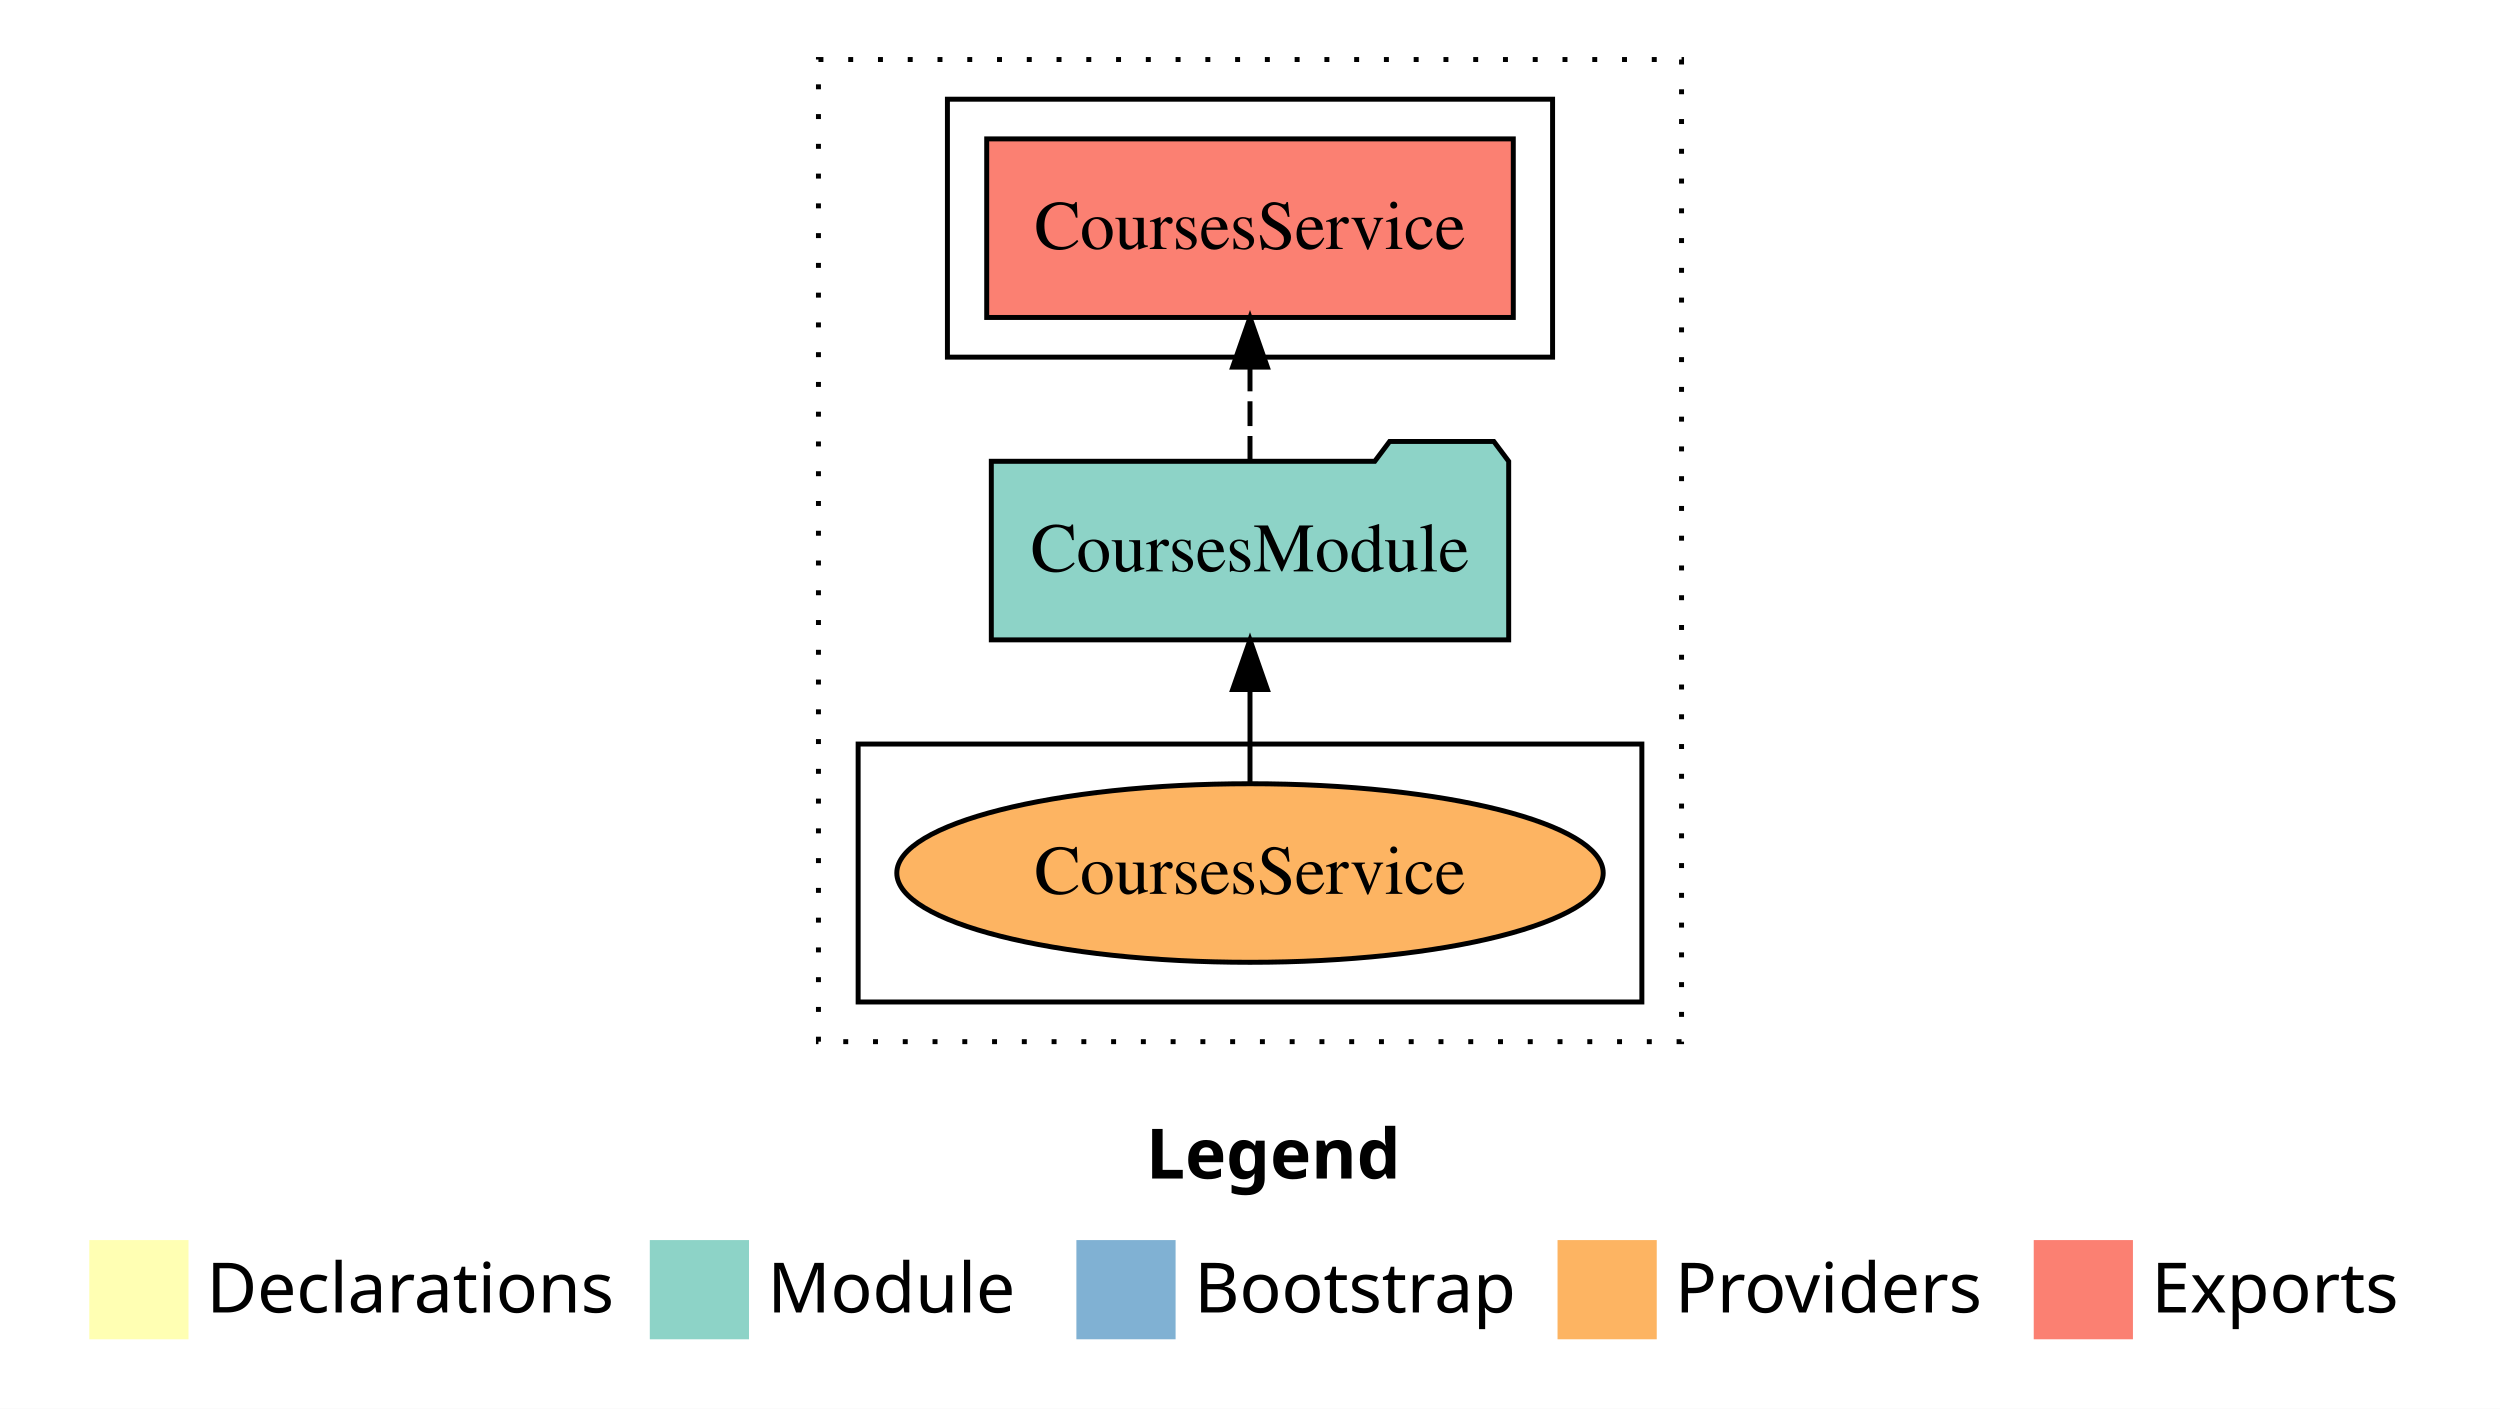
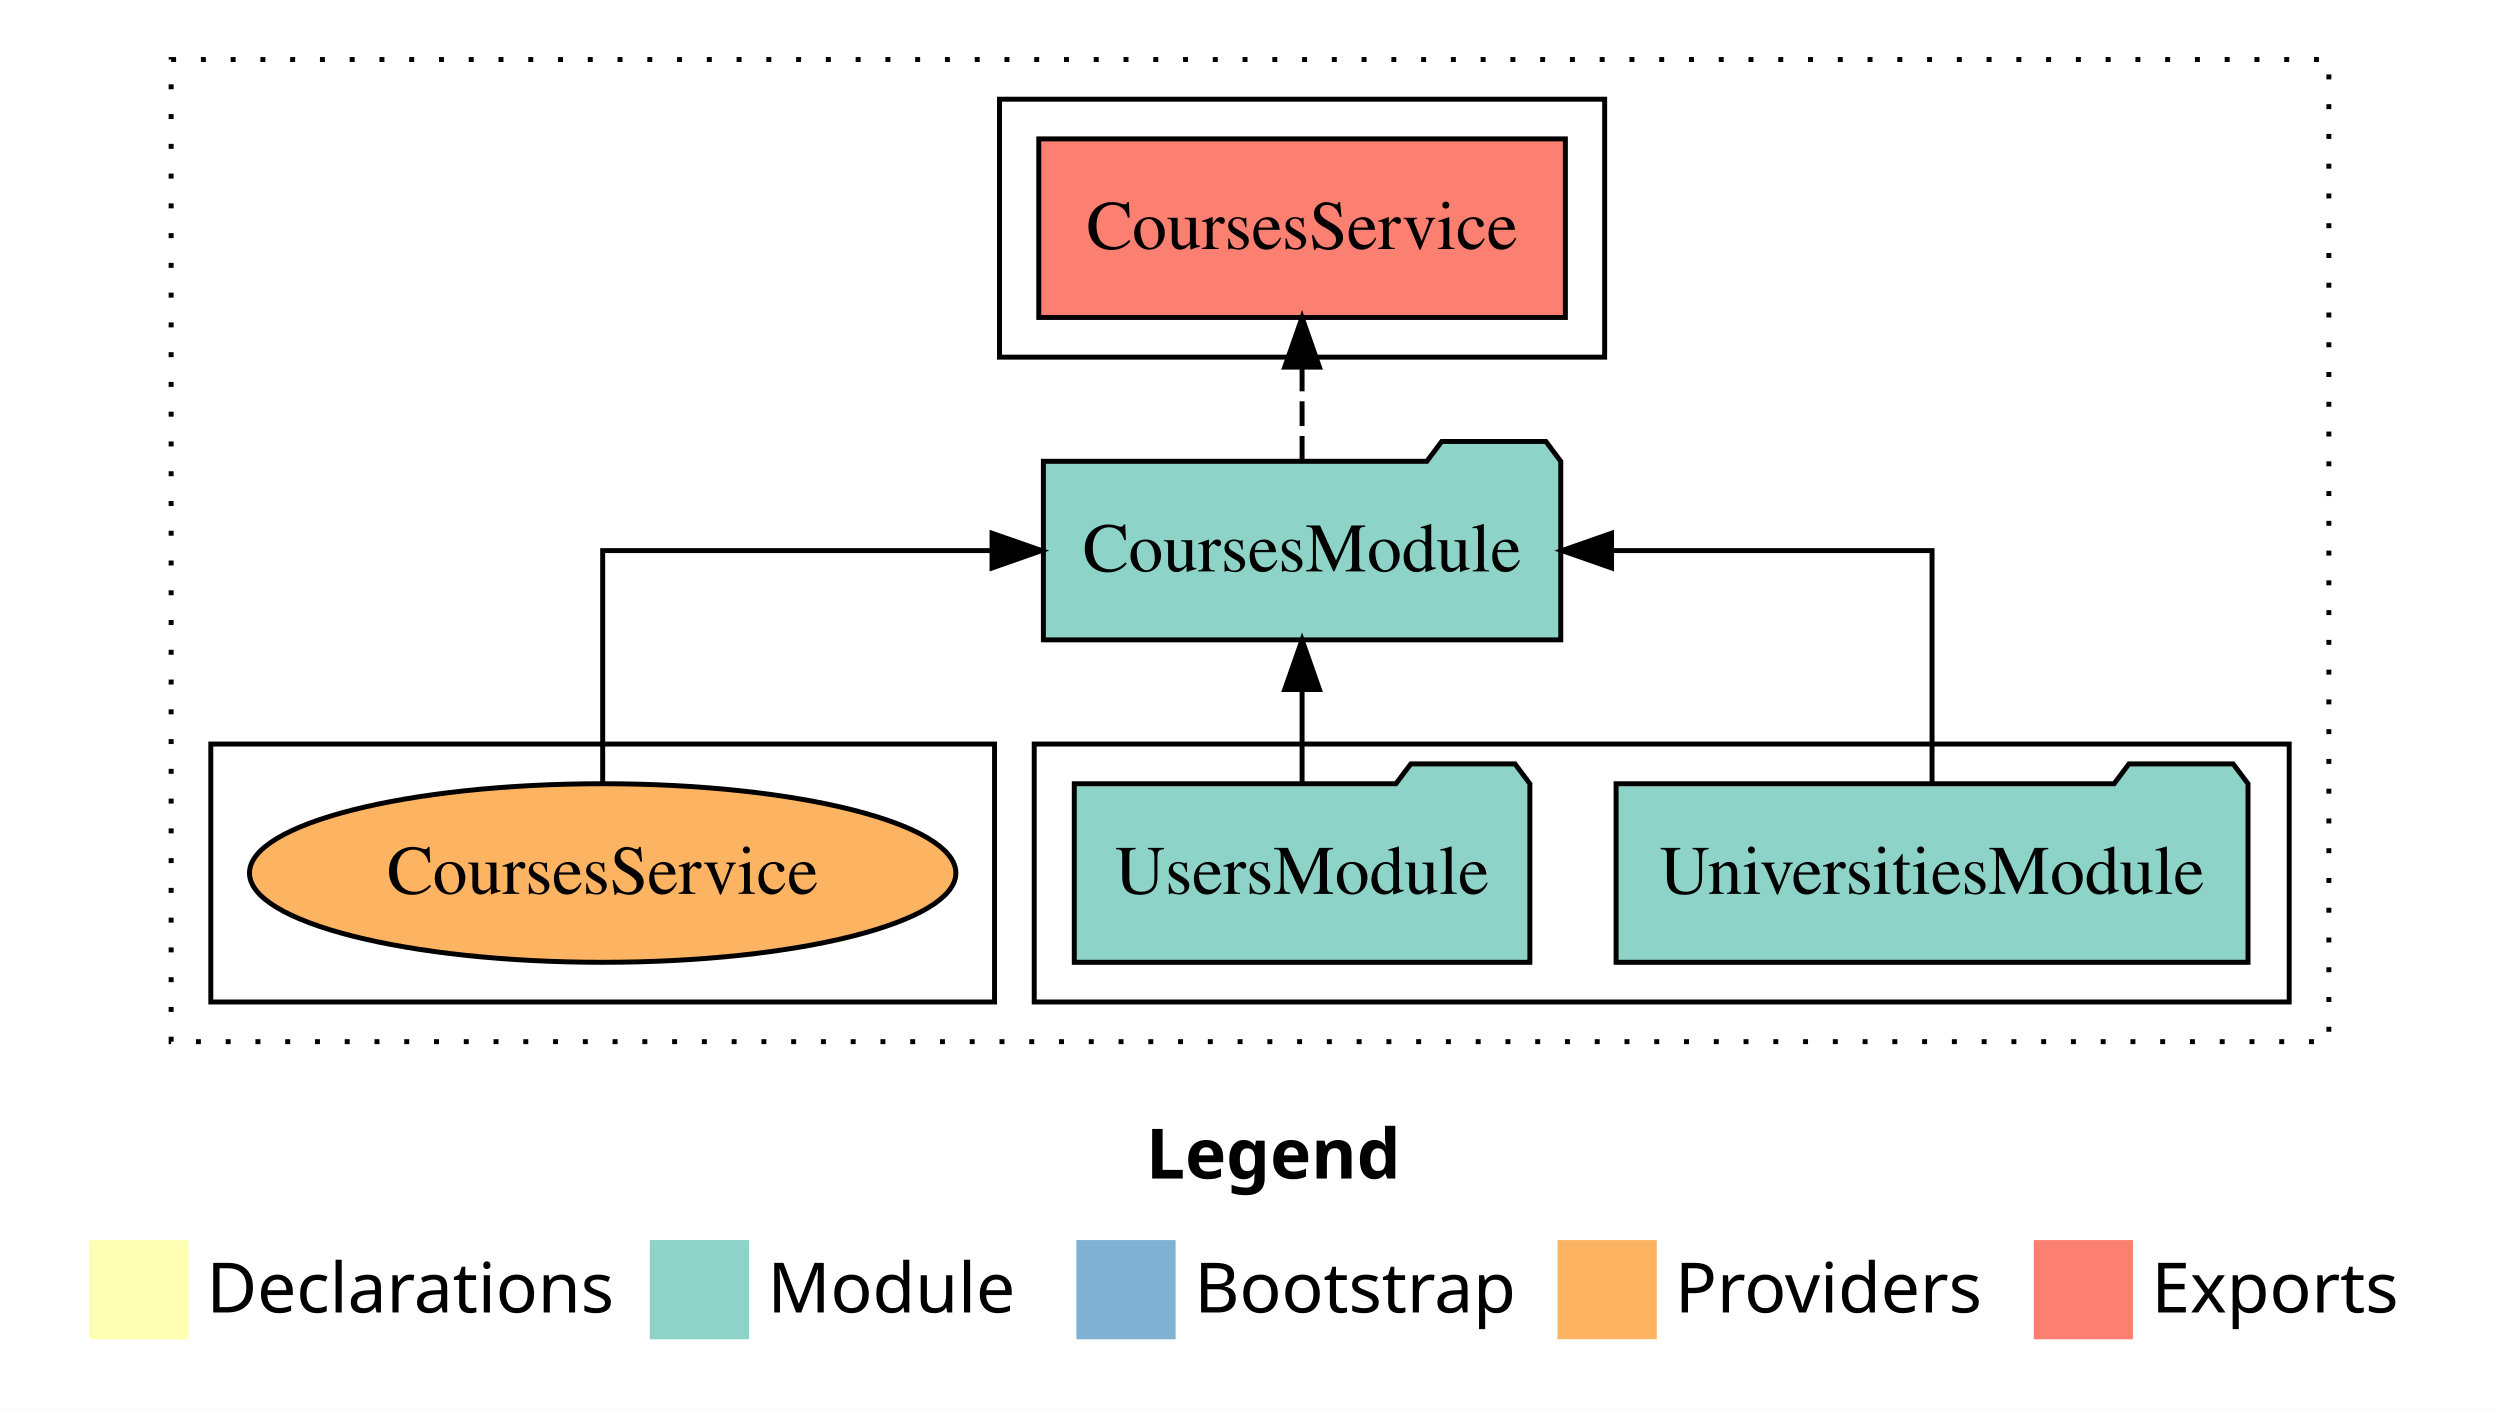
<svg xmlns="http://www.w3.org/2000/svg" width="504pt" height="284pt" viewBox="0.00 0.00 504.00 284.00">
  <g id="graph0" class="graph" transform="scale(1 1) rotate(0) translate(4 280)">
    <polygon fill="#ffffff" stroke="transparent" points="-4,4 -4,-280 500,-280 500,4 -4,4" />
    <text text-anchor="start" x="227.009" y="-42.4" font-family="sans-serif" font-weight="bold" font-size="14.00" fill="#000000">Legend</text>
    <polygon fill="#ffffb3" stroke="transparent" points="14,-10 14,-30 34,-30 34,-10 14,-10" />
    <text text-anchor="start" x="37.629" y="-15.4" font-family="sans-serif" font-size="14.00" fill="#000000">  Declarations</text>
    <polygon fill="#8dd3c7" stroke="transparent" points="127,-10 127,-30 147,-30 147,-10 127,-10" />
    <text text-anchor="start" x="150.725" y="-15.4" font-family="sans-serif" font-size="14.00" fill="#000000">  Module</text>
    <polygon fill="#80b1d3" stroke="transparent" points="213,-10 213,-30 233,-30 233,-10 213,-10" />
    <text text-anchor="start" x="236.781" y="-15.4" font-family="sans-serif" font-size="14.00" fill="#000000">  Bootstrap</text>
    <polygon fill="#fdb462" stroke="transparent" points="310,-10 310,-30 330,-30 330,-10 310,-10" />
    <text text-anchor="start" x="333.673" y="-15.4" font-family="sans-serif" font-size="14.00" fill="#000000">  Providers</text>
    <polygon fill="#fb8072" stroke="transparent" points="406,-10 406,-30 426,-30 426,-10 406,-10" />
    <text text-anchor="start" x="429.726" y="-15.4" font-family="sans-serif" font-size="14.00" fill="#000000">  Exports</text>
    <g id="clust1" class="cluster">
-       <polygon fill="none" stroke="#000000" stroke-dasharray="1,5" points="161,-70 161,-268 335,-268 335,-70 161,-70" />
+       <polygon fill="none" stroke="#000000" stroke-dasharray="1,5" points="30.5,-70 30.5,-268 465.5,-268 465.5,-70 30.5,-70" />
+     </g>
+     <g id="clust3" class="cluster">
+       <polygon fill="none" stroke="#000000" points="204.5,-78 204.5,-130 457.5,-130 457.5,-78 204.5,-78" />
    </g>
    <g id="clust4" class="cluster">
-       <polygon fill="none" stroke="#000000" points="187,-208 187,-260 309,-260 309,-208 187,-208" />
+       <polygon fill="none" stroke="#000000" points="197.5,-208 197.5,-260 319.5,-260 319.5,-208 197.5,-208" />
    </g>
    <g id="clust6" class="cluster">
-       <polygon fill="none" stroke="#000000" points="169,-78 169,-130 327,-130 327,-78 169,-78" />
+       <polygon fill="none" stroke="#000000" points="38.5,-78 38.5,-130 196.5,-130 196.5,-78 38.5,-78" />
    </g>
    <g id="node1" class="node">
-       <polygon fill="#fb8072" stroke="#000000" points="301.079,-252 194.921,-252 194.921,-216 301.079,-216 301.079,-252" />
-       <text text-anchor="middle" x="248" y="-229.8" font-family="Times,serif" font-size="14.00" fill="#000000">CoursesService </text>
+       <polygon fill="#8dd3c7" stroke="#000000" points="449.198,-122 446.198,-126 425.198,-126 422.198,-122 321.802,-122 321.802,-86 449.198,-86 449.198,-122" />
+       <text text-anchor="middle" x="385.5" y="-99.8" font-family="Times,serif" font-size="14.00" fill="#000000">UniversitiesModule</text>
+     </g>
+     <g id="node3" class="node">
+       <polygon fill="#8dd3c7" stroke="#000000" points="310.651,-187 307.651,-191 286.651,-191 283.651,-187 206.349,-187 206.349,-151 310.651,-151 310.651,-187" />
+       <text text-anchor="middle" x="258.5" y="-164.8" font-family="Times,serif" font-size="14.00" fill="#000000">CoursesModule</text>
+     </g>
+     <g id="edge1" class="edge">
+       <path fill="none" stroke="#000000" d="M385.5,-122.106C385.5,-141.339 385.5,-169 385.5,-169 385.5,-169 320.889,-169 320.889,-169" />
+       <polygon fill="#000000" stroke="#000000" points="320.889,-165.5 310.889,-169 320.889,-172.5 320.889,-165.5" />
    </g>
    <g id="node2" class="node">
-       <polygon fill="#8dd3c7" stroke="#000000" points="300.151,-187 297.151,-191 276.151,-191 273.151,-187 195.849,-187 195.849,-151 300.151,-151 300.151,-187" />
-       <text text-anchor="middle" x="248" y="-164.8" font-family="Times,serif" font-size="14.00" fill="#000000">CoursesModule</text>
-     </g>
-     <g id="edge1" class="edge">
-       <path fill="none" stroke="#000000" stroke-dasharray="5,2" d="M248,-187.106C248,-187.106 248,-205.991 248,-205.991" />
-       <polygon fill="#000000" stroke="#000000" points="244.5,-205.991 248,-215.991 251.5,-205.991 244.5,-205.991" />
-     </g>
-     <g id="node3" class="node">
-       <ellipse fill="#fdb462" stroke="#000000" cx="248" cy="-104" rx="71.204" ry="18" />
-       <text text-anchor="middle" x="248" y="-99.8" font-family="Times,serif" font-size="14.00" fill="#000000">CoursesService</text>
+       <polygon fill="#8dd3c7" stroke="#000000" points="304.422,-122 301.422,-126 280.422,-126 277.422,-122 212.578,-122 212.578,-86 304.422,-86 304.422,-122" />
+       <text text-anchor="middle" x="258.5" y="-99.8" font-family="Times,serif" font-size="14.00" fill="#000000">UsersModule</text>
    </g>
    <g id="edge2" class="edge">
-       <path fill="none" stroke="#000000" d="M248,-122.106C248,-122.106 248,-140.991 248,-140.991" />
-       <polygon fill="#000000" stroke="#000000" points="244.5,-140.991 248,-150.991 251.5,-140.991 244.5,-140.991" />
+       <path fill="none" stroke="#000000" d="M258.5,-122.106C258.5,-122.106 258.5,-140.991 258.5,-140.991" />
+       <polygon fill="#000000" stroke="#000000" points="255,-140.991 258.5,-150.991 262,-140.991 255,-140.991" />
+     </g>
+     <g id="node4" class="node">
+       <polygon fill="#fb8072" stroke="#000000" points="311.579,-252 205.421,-252 205.421,-216 311.579,-216 311.579,-252" />
+       <text text-anchor="middle" x="258.5" y="-229.8" font-family="Times,serif" font-size="14.00" fill="#000000">CoursesService </text>
+     </g>
+     <g id="edge3" class="edge">
+       <path fill="none" stroke="#000000" stroke-dasharray="5,2" d="M258.5,-187.106C258.5,-187.106 258.5,-205.991 258.5,-205.991" />
+       <polygon fill="#000000" stroke="#000000" points="255,-205.991 258.5,-215.991 262,-205.991 255,-205.991" />
+     </g>
+     <g id="node5" class="node">
+       <ellipse fill="#fdb462" stroke="#000000" cx="117.5" cy="-104" rx="71.204" ry="18" />
+       <text text-anchor="middle" x="117.5" y="-99.8" font-family="Times,serif" font-size="14.00" fill="#000000">CoursesService</text>
+     </g>
+     <g id="edge4" class="edge">
+       <path fill="none" stroke="#000000" d="M117.5,-122.106C117.5,-141.339 117.5,-169 117.5,-169 117.5,-169 195.997,-169 195.997,-169" />
+       <polygon fill="#000000" stroke="#000000" points="195.997,-172.5 205.997,-169 195.997,-165.5 195.997,-172.5" />
    </g>
  </g>
</svg>
